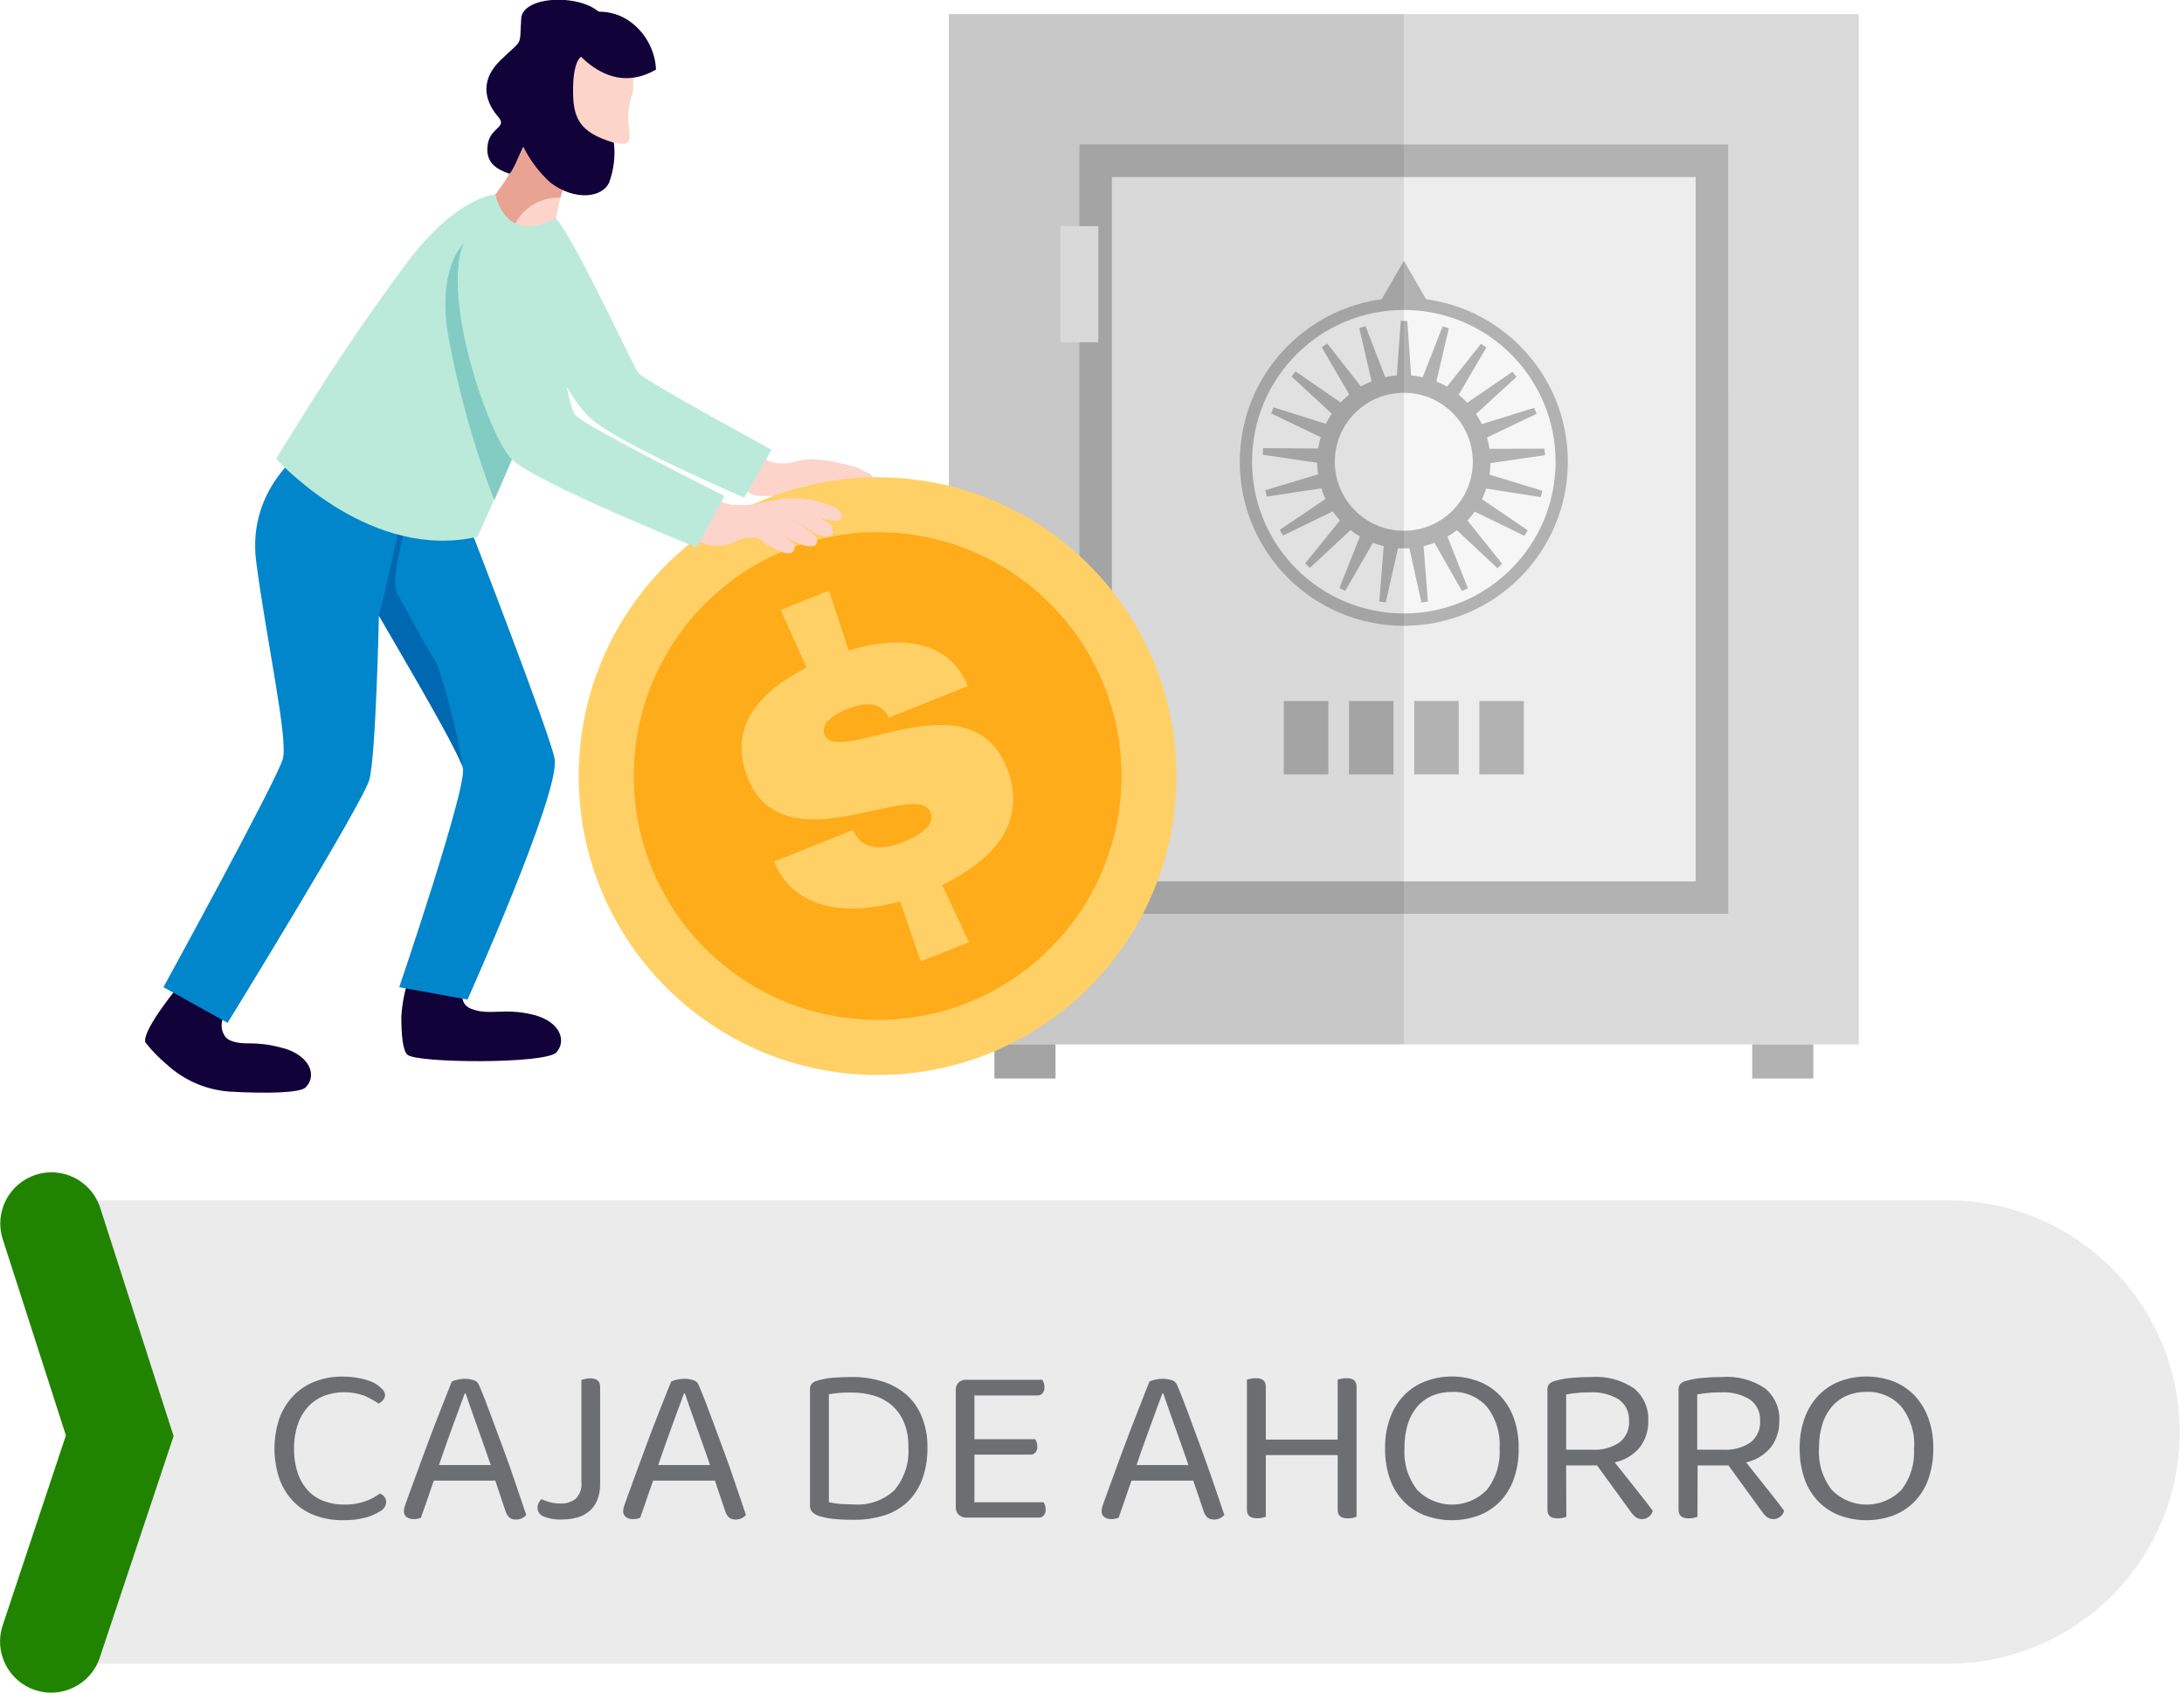
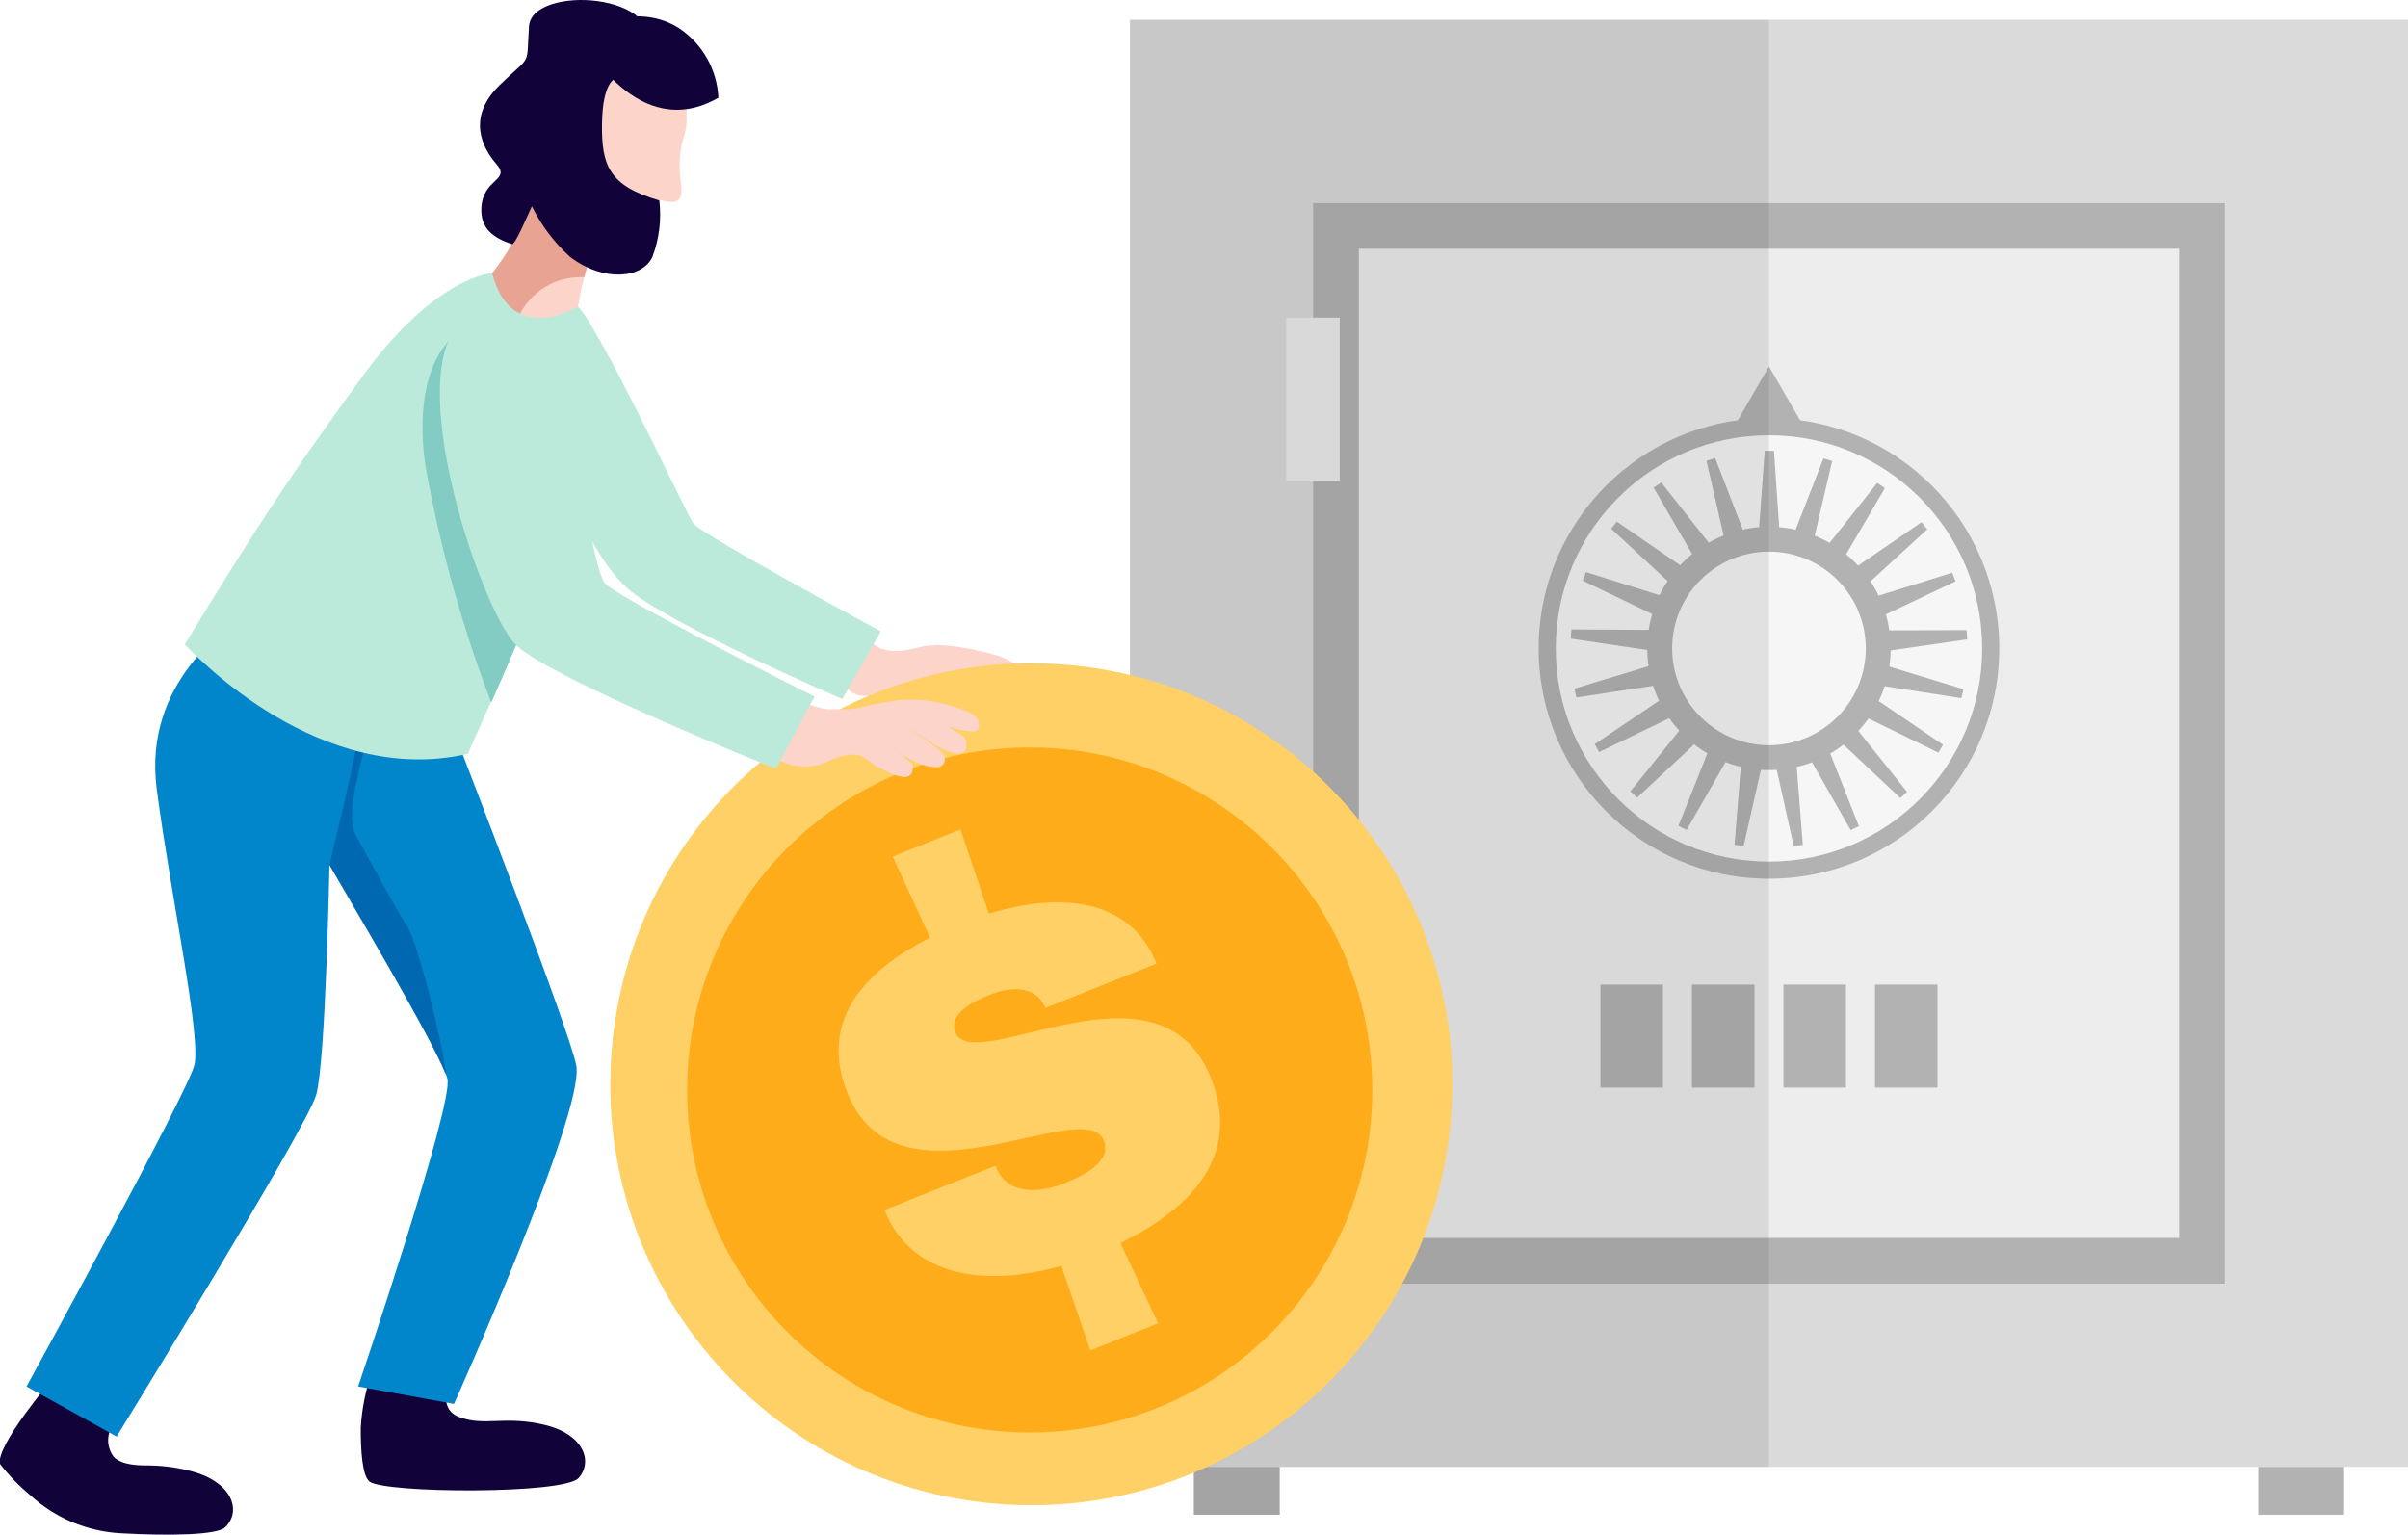
- <svg xmlns="http://www.w3.org/2000/svg" viewBox="0 0 260.17 201.65">
+ <svg xmlns="http://www.w3.org/2000/svg" viewBox="0 0 204.2 130.17">
  <defs>
-     <style>.cls-1{fill:none;}.cls-2{fill:#dadada;}.cls-3{fill:#ededed;}.cls-4{fill:#b2b2b2;}.cls-5{fill:#f6f6f6;}.cls-6{opacity:0.1;}.cls-7{clip-path:url(#clip-path);}.cls-8{fill:#1d1d1b;}.cls-9{fill:#fcd4ca;}.cls-10{fill:#bbeadb;}.cls-11{fill:#110239;}.cls-12{fill:#0186cb;}.cls-13{opacity:0.65;}.cls-14{clip-path:url(#clip-path-2);}.cls-15{fill:#0056a3;}.cls-16{fill:#e8a393;}.cls-17{fill:#ffd066;}.cls-18{fill:#feac1a;}.cls-19{fill:#83ccc3;}.cls-20{opacity:0.23;}.cls-21{clip-path:url(#clip-path-3);}.cls-22{fill:#a7a6a7;}.cls-23{fill:#218400;}.cls-24{fill:#6d6e71;}</style>
-     <clipPath id="clip-path">
-       <rect class="cls-1" x="113.04" y="1.68" width="54.19" height="126.8" />
-     </clipPath>
-     <clipPath id="clip-path-2">
-       <rect class="cls-1" x="45.17" y="60.69" width="9.86" height="30.47" />
-     </clipPath>
-     <clipPath id="clip-path-3">
-       <rect class="cls-1" x="8.16" y="143" width="252.01" height="55.18" />
-     </clipPath>
+     <style>.cls-1{fill:#dadada;}.cls-2{fill:#ededed;}.cls-3{fill:#b2b2b2;}.cls-4{fill:#f6f6f6;}.cls-5{fill:#1d1d1b;opacity:0.1;}.cls-6{fill:#fcd4ca;}.cls-7{fill:#bbeadb;}.cls-8{fill:#110239;}.cls-9{fill:#0186cb;}.cls-10{fill:#0056a3;opacity:0.65;}.cls-11{fill:#e8a393;}.cls-12{fill:#ffd066;}.cls-13{fill:#feac1a;}.cls-14{fill:#83ccc3;}</style>
  </defs>
  <g id="Capa_2" data-name="Capa 2">
-     <g id="Capa_1-2" data-name="Capa 1">
-       <rect class="cls-2" x="113.04" y="1.68" width="108.39" height="122.74" />
-       <rect class="cls-3" x="128.57" y="17.21" width="77.33" height="91.68" />
-       <path class="cls-3" d="M202,105H132.45V21.09H202Zm3.89-87.8H128.57v91.68H205.9Z" />
-       <rect class="cls-3" x="128.57" y="17.21" width="77.33" height="91.68" />
-       <path class="cls-4" d="M202,105H132.45V21.09H202Zm3.89-87.8H128.57v91.68H205.9Z" />
-       <rect class="cls-3" x="126.31" y="85.34" width="4.53" height="13.83" />
-       <rect class="cls-3" x="126.31" y="26.94" width="4.53" height="13.83" />
-       <path class="cls-4" d="M186.77,55a19.54,19.54,0,1,1-19.54-19.53A19.53,19.53,0,0,1,186.77,55" />
-       <path class="cls-5" d="M185.31,55a18.08,18.08,0,1,1-18.08-18.08A18.07,18.07,0,0,1,185.31,55" />
-       <polygon class="cls-4" points="166.87 38.23 167.65 38.24 168.2 46.19 168.95 46.3 171.85 38.88 172.59 39.11 170.78 46.87 171.46 47.2 176.42 40.96 177.06 41.4 173.03 48.28 173.59 48.8 180.17 44.29 180.65 44.9 174.78 50.29 175.16 50.95 182.77 48.58 183.05 49.3 175.85 52.73 176.02 53.47 183.99 53.45 184.05 54.22 176.16 55.37 176.1 56.13 183.72 58.46 183.55 59.22 175.67 57.99 175.39 58.69 181.99 63.17 181.6 63.84 174.44 60.34 173.96 60.94 178.94 67.16 178.38 67.69 172.56 62.23 171.93 62.66 174.86 70.08 174.16 70.41 170.21 63.48 169.48 63.71 170.1 71.66 169.33 71.77 167.6 63.99 166.84 63.98 165.08 71.76 164.31 71.65 164.95 63.7 164.23 63.47 160.25 70.39 159.56 70.05 162.51 62.64 161.88 62.21 156.05 67.65 155.48 67.12 160.49 60.91 160.01 60.32 152.84 63.79 152.45 63.12 159.06 58.66 158.79 57.96 150.9 59.16 150.73 58.4 158.36 56.1 158.31 55.34 150.42 54.17 150.48 53.39 158.46 53.44 158.63 52.7 151.43 49.25 151.72 48.53 159.32 50.92 159.71 50.26 153.85 44.85 154.34 44.25 160.9 48.77 161.46 48.26 157.45 41.36 158.1 40.92 163.03 47.19 163.72 46.86 161.93 39.09 162.67 38.86 165.54 46.3 166.29 46.19 166.87 38.23" />
-       <path class="cls-4" d="M177.55,55a10.32,10.32,0,1,1-10.32-10.31A10.32,10.32,0,0,1,177.55,55" />
-       <path class="cls-5" d="M175.45,55a8.22,8.22,0,1,1-8.22-8.21A8.21,8.21,0,0,1,175.45,55" />
-       <polygon class="cls-4" points="164.31 36.13 167.24 31.07 170.16 36.13 164.31 36.13" />
-       <rect class="cls-4" x="152.94" y="83.51" width="5.3" height="8.74" />
-       <rect class="cls-4" x="160.7" y="83.51" width="5.3" height="8.74" />
-       <rect class="cls-4" x="168.47" y="83.51" width="5.3" height="8.74" />
-       <rect class="cls-4" x="176.23" y="83.51" width="5.3" height="8.74" />
-       <rect class="cls-4" x="208.73" y="124.42" width="7.28" height="4.06" />
-       <rect class="cls-4" x="118.46" y="124.42" width="7.28" height="4.06" />
-       <g class="cls-6">
-         <g class="cls-7">
-           <polygon class="cls-8" points="167.23 1.68 113.04 1.68 113.04 124.42 118.46 124.42 118.46 128.48 125.74 128.48 125.74 124.42 167.23 124.42 167.23 1.68" />
-         </g>
-       </g>
-       <path class="cls-9" d="M91.87,55l.17.06a4.68,4.68,0,0,0,1.3.15c.86,0,1.66-.32,2.51-.44.29,0,.6-.05.9-.07a21.17,21.17,0,0,1,2.92.38c1,.23,1.15.25,2.15.53.47.12,1.15.56,1.61.72.7.26.9,1.23.39,1.24a.82.82,0,0,1-.71-.2,16.66,16.66,0,0,0-1.64-.73,5.52,5.52,0,0,1,1.64.73c.33.27.74.37.94.8.06.13.21.19.26.38a.59.59,0,0,1-.11.53.62.62,0,0,1-.68.09,6.6,6.6,0,0,1-1.55-.88,12.23,12.23,0,0,0-1.27-1,9.86,9.86,0,0,1,2,1.61,12.25,12.25,0,0,0,1,.78.74.74,0,0,1,0,1.21c-.44.27-1.2-.23-1.49-.5s-1-.76-1.37-1.14a4.88,4.88,0,0,0-.53-.49,8.72,8.72,0,0,0-1-.82,23.55,23.55,0,0,1,2.13,2c.28.34.68.84.4,1.25-.5.76-1.25.07-1.58-.23s-.94-.72-1.37-1.15a11.13,11.13,0,0,0-2.25-1.67c-.4-.24-.89-.13-1.31-.29.21.23.56.25.79.46a5.91,5.91,0,0,0,.86.69,1.86,1.86,0,0,1,.8,1c.11.42.16.87-.35,1-.75.15-1.33-.4-1.86-.83a4.12,4.12,0,0,0-2-1.13c-.31,0-.64,0-1,0a13.74,13.74,0,0,1-2.48,0,1.86,1.86,0,0,1-1.37-.92,6.37,6.37,0,0,1-.66-1.3c-.05-.16-.53-1.49-.67-1.44a25.68,25.68,0,0,0,2.73-1.48c.42-.19.59.2.8.46a2.67,2.67,0,0,0,.86.69" />
-       <path class="cls-10" d="M91.92,53.56l-3.27,5.73s-15-6.46-18.25-9.41S64,39.51,63,32.08c-.59-4.33,4.22-4.67,4.22-4.67,2.78,4.43,8.2,16.13,8.81,17s15.87,9.15,15.87,9.15" />
-       <path class="cls-11" d="M48.7,116.57a17.28,17.28,0,0,0-.89,4.53c0,2,.14,4.06.74,4.56,1.21,1,16.5,1.11,17.74-.3s.42-3.7-2.82-4.49c-3.47-.84-5.13.15-7.31-.68s-.49-3.92-.49-3.92Z" />
-       <path class="cls-11" d="M33.81,124.89A14.15,14.15,0,0,0,30,124.3c-.94,0-2.44,0-3.13-.75a2.28,2.28,0,0,1-.15-2.56c.05-.11.8-1.46.94-1.4l-6-2.61s-4.77,5.68-4.35,7.19a16.85,16.85,0,0,0,2.54,2.62,12.32,12.32,0,0,0,7.69,3.26c4.11.23,8.21.16,8.87-.51,1.33-1.33.64-3.66-2.54-4.65" />
-       <path class="cls-12" d="M37,53s-7.68,4.69-6.48,13.92,3.81,21.05,3.18,23.46S19.47,117.6,19.47,117.6l7.64,4.25S43.22,95.69,44,92.88s1.14-19.52,1.14-19.52,9.46,15.94,10,18.15-7.58,26.09-7.58,26.09l8.13,1.48s11-24.52,10.39-28.64c-.4-2.58-10-27.37-10-27.37Z" />
-       <g class="cls-13">
-         <g class="cls-14">
-           <path class="cls-15" d="M55,91.11c.22-.42-2.2-11-3.29-12.59-.74-1.1-3.51-6.19-4.36-7.77-1-1.94,1-7.45,1.29-9.68a5.9,5.9,0,0,1-.7-.38c-.74,4.35-2.78,12.66-2.78,12.66,1.64,3,8.79,14.86,9.84,17.78h0l0,0,0,0" />
-         </g>
-       </g>
-       <path class="cls-9" d="M62.58,17.06s-2.9,6.33-5.19,7.56a7.49,7.49,0,0,0,8.74,3.11S65.9,25.27,68,19.87c0,0-4-1.11-5.37-2.81" />
-       <path class="cls-16" d="M66.6,23.51l.16,0A36.82,36.82,0,0,1,68,19.87s-4-1.11-5.37-2.81c0,0-2.9,6.33-5.19,7.56a7.63,7.63,0,0,0,3.54,3,5.75,5.75,0,0,1,5.67-4.07" />
-       <path class="cls-9" d="M71.47,5s4.11,1.76,4,3.64.1,1.57-.21,2.8a8.5,8.5,0,0,0-.35,3.7c.22,1.54.17,2.28-1.43,1.89,0,0-.53-.27-.48.37s.24,4.42-3,4.56-8.14-4.76-7.88-6.82S63,8.35,65.22,6.1A5.6,5.6,0,0,1,71.47,5" />
-       <path class="cls-11" d="M66.77,3.54s4.57,8.68,11.38,4.75a7.51,7.51,0,0,0-3.29-5.86c-3.28-2.17-7.6-.53-8.09,1.11" />
-       <path class="cls-11" d="M73.13,17c-4.28-1.27-4.91-3.05-4.86-6.57s1.12-3.78,1.12-3.78c2.61-.88,2.7-2.16,2.7-2.16,1.93-5.19-9.77-5.85-10-2.29s.28,2.29-2.49,5-1.5,5.28-.27,6.69-1.14,1.19-1.27,3.7c-.1,1.78,1,2.54,2.58,3.09.28.1,1.26-2.31,1.7-3.2a14.59,14.59,0,0,0,3.22,4.27c2.85,2.18,6.16,1.85,7,0A10.21,10.21,0,0,0,73.13,17" />
-       <path class="cls-17" d="M140.14,92.45a35.6,35.6,0,1,1-35.59-35.59,35.59,35.59,0,0,1,35.59,35.59" />
-       <path class="cls-18" d="M133.6,92.45a29.05,29.05,0,1,1-29-29.05A29.05,29.05,0,0,1,133.6,92.45" />
-       <path class="cls-17" d="M101.09,77.5c5.83-1.81,11.94-1.42,14.2,4.23l-9.41,3.76c-.91-2.11-3.28-1.69-4.65-1.14-.87.34-3.66,1.46-3,3.19,1.54,3.87,17.29-7.09,21.67,3.84,2.62,6.57-1.54,11.07-7.66,14.05l3.19,6.81-5.75,2.3-2.45-7.17c-6.1,1.73-12.64,1.17-15-4.73l9.41-3.77.08.2c1.09,2.58,4.19,1.92,5.67,1.33s4.18-1.79,3.43-3.67c-1.61-4-17.49,6.59-21.73-4-2.44-6.11,1.35-10.35,7-13.2L93,72.66l5.75-2.3Z" />
-       <path class="cls-9" d="M85.43,59.58a4.11,4.11,0,0,0,.66.26,7,7,0,0,0,1.27.32c.38,0,.78,0,1.17,0A7.39,7.39,0,0,0,90.28,60a22.65,22.65,0,0,1,3.57-.65h.26a12,12,0,0,1,4.44.74c.67.25,1.78.56,1.69,1.49,0,.41-.36.47-.72.46a6.74,6.74,0,0,1-2-.47c-.72-.28-2.08-1-2.08-1a10.33,10.33,0,0,1,1.83.83c.36.24.61.37.89.56s.95.5,1,1,.08.75-.37.93-1.57-.27-2-.55-2.43-1.57-3.06-1.84a21.19,21.19,0,0,1,2.58,1.66,3.24,3.24,0,0,1,.92.85.68.68,0,0,1-.37,1.06,3,3,0,0,1-1.33-.18,8.58,8.58,0,0,1-2.13-1.09,8.45,8.45,0,0,0-1.88-1.2,7,7,0,0,1,1.46.89,12.13,12.13,0,0,1,1.6,1.3c.19.31.07,1.15-.63,1.13a3.19,3.19,0,0,1-1.13-.29c-.41-.2-.83-.4-1.23-.61-.7-.38-1.07-1-1.92-1a4.41,4.41,0,0,0-1.82.39,6.31,6.31,0,0,1-1.18.47L86,65a4.51,4.51,0,0,1-3.69-1.17,11.17,11.17,0,0,1-.78-.92c-.2-.21-.91-.68-.92-1s.6-.77.75-.92a12.32,12.32,0,0,0,.85-1.06,6.48,6.48,0,0,1,1.08-1.2c.2-.15.18-.15.43-.05s.36.13.53.21c.41.19.76.49,1.17.71" />
-       <path class="cls-10" d="M66.25,26S60.63,29.47,59,23.15c0,0-4.77.25-10.89,8.63S39.26,44.33,32.89,54.65c.93,1,11.53,12.16,24,9.29,0,0,1.24-2.74,1.79-4,2.35-5.52,8.68-20.6,9.4-25.07,1-6.22-1.87-8.85-1.87-8.85" />
-       <path class="cls-19" d="M62.52,42.65c.58-2.88-1.12-18.25-6.39-14.47-3,2.14-3.6,7.3-2.69,12.07A110.87,110.87,0,0,0,58.88,59.6C60.11,56.82,62.2,52,64,47.27a4.76,4.76,0,0,1-1.51-4.62" />
-       <path class="cls-10" d="M86.29,59.08,83,65.21S64.12,57.65,61,54.75,50.24,28.94,57.67,26.53,67,48,68.57,49.5s17.72,9.58,17.72,9.58" />
-       <g class="cls-20">
-         <g class="cls-21">
-           <path class="cls-22" d="M232.58,198.19H8.16V143H232.58a27.6,27.6,0,0,1,0,55.19" />
-         </g>
-       </g>
-       <path class="cls-23" d="M20.68,171.08l-8.8,26.4A6.09,6.09,0,0,1,.32,193.62L7.85,171,.29,147.51a6.1,6.1,0,0,1,11.61-3.74Z" />
-       <path class="cls-24" d="M45.87,166.15a.93.93,0,0,1-.24.64,1.49,1.49,0,0,1-.53.41,11.7,11.7,0,0,0-1.67-.92,7,7,0,0,0-4.83,0,5.22,5.22,0,0,0-1.87,1.27,5.86,5.86,0,0,0-1.25,2.11,8.68,8.68,0,0,0-.45,2.91,8.84,8.84,0,0,0,.44,2.92,5.84,5.84,0,0,0,1.22,2.08,4.93,4.93,0,0,0,1.88,1.25,6.79,6.79,0,0,0,2.44.42,7.23,7.23,0,0,0,2.49-.39,6.76,6.76,0,0,0,1.76-.93,1.35,1.35,0,0,1,.53.39A1,1,0,0,1,46,179a1.29,1.29,0,0,1-.66,1,6.49,6.49,0,0,1-1.72.77,10,10,0,0,1-2.8.33,9.24,9.24,0,0,1-3.21-.54,6.9,6.9,0,0,1-2.57-1.6,7.62,7.62,0,0,1-1.71-2.66,11.3,11.3,0,0,1,0-7.47,7.77,7.77,0,0,1,1.74-2.68,7.11,7.11,0,0,1,2.57-1.62,8.83,8.83,0,0,1,3.08-.54,10.37,10.37,0,0,1,2.08.19,7.41,7.41,0,0,1,1.62.49,3.57,3.57,0,0,1,1,.71A1.16,1.16,0,0,1,45.87,166.15Z" />
-       <path class="cls-24" d="M59,176.38H51.68c-.12.36-.26.75-.41,1.17s-.28.84-.42,1.25-.27.78-.4,1.13-.23.64-.3.88a2.31,2.31,0,0,1-.91.16,1.4,1.4,0,0,1-.78-.23.82.82,0,0,1-.34-.74,1.74,1.74,0,0,1,.08-.5l.19-.56c.28-.75.63-1.72,1.06-2.91s.89-2.45,1.4-3.8,1-2.69,1.53-4l1.44-3.65a3,3,0,0,1,.66-.22,4,4,0,0,1,.91-.11,3.66,3.66,0,0,1,1,.16.93.93,0,0,1,.65.54c.44,1,.91,2.24,1.41,3.58s1,2.72,1.53,4.12,1,2.78,1.46,4.14.89,2.59,1.25,3.69a1.69,1.69,0,0,1-.52.39,1.51,1.51,0,0,1-.68.15,1.23,1.23,0,0,1-.8-.23,1.78,1.78,0,0,1-.47-.77ZM55.36,166c-.2.54-.43,1.15-.68,1.85s-.53,1.41-.8,2.17-.55,1.52-.82,2.3-.53,1.51-.77,2.21h6.17c-.27-.81-.56-1.62-.85-2.44l-.84-2.37c-.26-.75-.51-1.45-.74-2.09s-.41-1.18-.56-1.63Z" />
-       <path class="cls-24" d="M69.7,164.27a2.32,2.32,0,0,1,.59-.07c.8,0,1.2.34,1.2,1v11.56a5.1,5.1,0,0,1-.36,2,3.39,3.39,0,0,1-1,1.32,3.73,3.73,0,0,1-1.42.71,6.27,6.27,0,0,1-1.69.22,5.39,5.39,0,0,1-2.28-.36,1.11,1.11,0,0,1-.71-1,1.21,1.21,0,0,1,.16-.65,1.89,1.89,0,0,1,.31-.41,6.39,6.39,0,0,0,1,.36,4.84,4.84,0,0,0,1.21.16,2.79,2.79,0,0,0,1.89-.58,2.5,2.5,0,0,0,.66-2V164.39A3.75,3.75,0,0,1,69.7,164.27Z" />
-       <path class="cls-24" d="M85.16,176.38H77.81l-.42,1.17c-.14.43-.28.84-.42,1.24s-.27.79-.4,1.14-.23.64-.3.88a2.31,2.31,0,0,1-.91.16,1.4,1.4,0,0,1-.78-.23.82.82,0,0,1-.34-.74,1.74,1.74,0,0,1,.08-.5l.19-.56c.28-.75.63-1.72,1.06-2.91s.9-2.45,1.4-3.8,1-2.69,1.53-4,1-2.58,1.45-3.65a2.68,2.68,0,0,1,.65-.22,4,4,0,0,1,.91-.11,3.45,3.45,0,0,1,1.06.16.94.94,0,0,1,.64.54c.44,1,.91,2.24,1.41,3.58s1,2.71,1.53,4.12,1,2.78,1.46,4.14.89,2.59,1.25,3.69a1.69,1.69,0,0,1-.52.39,1.51,1.51,0,0,1-.68.15,1.23,1.23,0,0,1-.8-.23,1.78,1.78,0,0,1-.47-.77ZM81.48,166c-.2.54-.43,1.15-.68,1.85s-.53,1.41-.8,2.17-.55,1.52-.82,2.29-.53,1.52-.77,2.22h6.17c-.27-.81-.56-1.63-.85-2.44l-.84-2.37c-.26-.75-.51-1.45-.74-2.09s-.41-1.18-.56-1.63Z" />
-       <path class="cls-24" d="M110.48,172.35a10.92,10.92,0,0,1-.61,3.85,7.28,7.28,0,0,1-1.76,2.72,7.15,7.15,0,0,1-2.76,1.6,11.67,11.67,0,0,1-3.62.53c-.59,0-1.24,0-2-.07a9.32,9.32,0,0,1-2.09-.36c-.77-.24-1.15-.65-1.15-1.24V165.5a.89.89,0,0,1,.22-.66,1.41,1.41,0,0,1,.68-.37,8.31,8.31,0,0,1,1.92-.35c.72-.05,1.43-.08,2.14-.08a11.83,11.83,0,0,1,3.67.53,7.9,7.9,0,0,1,2.84,1.56,7,7,0,0,1,1.83,2.59A9.26,9.26,0,0,1,110.48,172.35Zm-2.27,0a7.3,7.3,0,0,0-.54-2.95,5.48,5.48,0,0,0-1.45-2,5.91,5.91,0,0,0-2.14-1.15,9.27,9.27,0,0,0-2.62-.36c-.59,0-1.1,0-1.53.05a10.09,10.09,0,0,0-1.19.16v12.85a8.67,8.67,0,0,0,1.41.22c.51,0,1,.05,1.55.05a6.4,6.4,0,0,0,4.87-1.72A7.24,7.24,0,0,0,108.21,172.35Z" />
-       <path class="cls-24" d="M114.19,180.43a1.18,1.18,0,0,1-.33-.87v-14a1.15,1.15,0,0,1,.33-.86,1.18,1.18,0,0,1,.88-.33h9.1a2.19,2.19,0,0,1,.17.37,1.59,1.59,0,0,1,.08.5,1.12,1.12,0,0,1-.22.73.75.75,0,0,1-.63.27h-7.49v5.21h7.24a2,2,0,0,1,.17.36,1.64,1.64,0,0,1,.08.5,1.05,1.05,0,0,1-.22.72.77.77,0,0,1-.63.26h-6.64v5.67h8.23a1.63,1.63,0,0,1,.17.35,1.52,1.52,0,0,1,.08.51,1,1,0,0,1-.22.71.77.77,0,0,1-.63.26h-8.64A1.22,1.22,0,0,1,114.19,180.43Z" />
-       <path class="cls-24" d="M142.15,176.38h-7.36c-.13.36-.26.75-.41,1.17s-.29.84-.42,1.24-.27.79-.4,1.14-.23.64-.3.87a2.31,2.31,0,0,1-.91.17,1.4,1.4,0,0,1-.78-.23.83.83,0,0,1-.34-.74,1.45,1.45,0,0,1,.08-.5c.05-.18.12-.36.19-.56l1.06-2.91c.43-1.19.89-2.46,1.4-3.8s1-2.69,1.53-4,1-2.58,1.44-3.66a3.7,3.7,0,0,1,.66-.21,3.84,3.84,0,0,1,.91-.11,3.39,3.39,0,0,1,1.05.16.93.93,0,0,1,.65.54c.44,1,.91,2.24,1.41,3.58s1,2.71,1.52,4.12,1,2.78,1.47,4.14.88,2.59,1.25,3.69a1.82,1.82,0,0,1-.52.39,1.52,1.52,0,0,1-.69.15,1.22,1.22,0,0,1-.79-.23,1.75,1.75,0,0,1-.47-.77ZM138.47,166l-.69,1.85c-.25.69-.52,1.41-.79,2.17s-.55,1.52-.83,2.29-.53,1.52-.76,2.22h6.17c-.27-.81-.56-1.63-.85-2.45l-.84-2.36c-.26-.75-.51-1.45-.74-2.09s-.41-1.18-.56-1.63Z" />
-       <path class="cls-24" d="M161.16,180.82a2.77,2.77,0,0,1-.6.06c-.81,0-1.21-.33-1.21-1v-6.54h-8.56v7.35l-.44.12a2.77,2.77,0,0,1-.6.06c-.81,0-1.21-.33-1.21-1v-15.5a2.26,2.26,0,0,1,.42-.12,2.51,2.51,0,0,1,.62-.07c.81,0,1.21.33,1.21,1v6.32h8.56v-7.13a2.26,2.26,0,0,1,.42-.12,2.51,2.51,0,0,1,.62-.07c.81,0,1.21.33,1.21,1v15.5Z" />
-       <path class="cls-24" d="M180.91,172.54a10.54,10.54,0,0,1-.6,3.71,7.41,7.41,0,0,1-1.67,2.68,7.22,7.22,0,0,1-2.53,1.62,9.32,9.32,0,0,1-6.31,0,7.09,7.09,0,0,1-2.52-1.62,7.34,7.34,0,0,1-1.68-2.68,10.54,10.54,0,0,1-.6-3.71,10.28,10.28,0,0,1,.62-3.7,7.58,7.58,0,0,1,1.69-2.67,7,7,0,0,1,2.52-1.63,9,9,0,0,1,6.26,0,7.07,7.07,0,0,1,2.52,1.63,7.72,7.72,0,0,1,1.69,2.67A10.25,10.25,0,0,1,180.91,172.54Zm-2.27,0a7.24,7.24,0,0,0-1.55-5,5.29,5.29,0,0,0-4.13-1.72,5.8,5.8,0,0,0-2.33.44,4.92,4.92,0,0,0-1.79,1.3,5.91,5.91,0,0,0-1.14,2.09,9.56,9.56,0,0,0-.39,2.86,7.26,7.26,0,0,0,1.53,5,5.79,5.79,0,0,0,8.26,0A7.22,7.22,0,0,0,178.64,172.54Z" />
-       <path class="cls-24" d="M186.59,180.7l-.43.12a2.93,2.93,0,0,1-.61.06c-.8,0-1.21-.33-1.21-1V165.52a.94.94,0,0,1,.22-.66,1.49,1.49,0,0,1,.69-.36,9.85,9.85,0,0,1,2-.36c.78-.07,1.53-.1,2.27-.1a8.09,8.09,0,0,1,5.14,1.36,4.71,4.71,0,0,1,1.69,3.87,5,5,0,0,1-1,3.14,5.31,5.31,0,0,1-3,1.8l1.38,1.73c.45.58.89,1.12,1.3,1.64s.78,1,1.1,1.39l.75,1a1.19,1.19,0,0,1-.48.73,1.28,1.28,0,0,1-.75.27,1.25,1.25,0,0,1-.77-.22,3,3,0,0,1-.63-.67l-4-5.51h-3.68Zm3.13-8a5.19,5.19,0,0,0,3.19-.86,3,3,0,0,0,1.15-2.57,2.93,2.93,0,0,0-1.21-2.55,6,6,0,0,0-3.46-.85c-.49,0-1,0-1.49.07a10.48,10.48,0,0,0-1.33.18v6.58Z" />
-       <path class="cls-24" d="M202.21,180.7l-.44.12a2.93,2.93,0,0,1-.61.06c-.8,0-1.2-.33-1.2-1V165.52a.89.89,0,0,1,.22-.66,1.4,1.4,0,0,1,.68-.36,10,10,0,0,1,2-.36c.78-.07,1.53-.1,2.27-.1a8.07,8.07,0,0,1,5.14,1.36,4.68,4.68,0,0,1,1.69,3.87,5.08,5.08,0,0,1-1,3.14,5.34,5.34,0,0,1-2.95,1.8c.45.58.91,1.16,1.37,1.73s.89,1.12,1.3,1.64.78,1,1.1,1.39l.75,1a1.22,1.22,0,0,1-.48.73,1.3,1.3,0,0,1-1.52.05,3,3,0,0,1-.63-.67l-4-5.51h-3.67Zm3.12-8a5.19,5.19,0,0,0,3.19-.86,3,3,0,0,0,1.15-2.57,2.91,2.91,0,0,0-1.21-2.55,6,6,0,0,0-3.46-.85c-.49,0-1,0-1.49.07a10.74,10.74,0,0,0-1.33.18v6.58Z" />
-       <path class="cls-24" d="M230.3,172.54a10.58,10.58,0,0,1-.6,3.71,7.38,7.38,0,0,1-1.68,2.68,7.09,7.09,0,0,1-2.52,1.62,9.32,9.32,0,0,1-6.31,0,7.09,7.09,0,0,1-2.52-1.62,7.38,7.38,0,0,1-1.68-2.68,10.58,10.58,0,0,1-.6-3.71,10,10,0,0,1,.62-3.7,7.7,7.7,0,0,1,1.68-2.67,7.13,7.13,0,0,1,2.53-1.64,9.15,9.15,0,0,1,6.25,0,7.13,7.13,0,0,1,2.53,1.64,7.7,7.7,0,0,1,1.68,2.67A10,10,0,0,1,230.3,172.54Zm-2.28,0a7.17,7.17,0,0,0-1.55-5,5.28,5.28,0,0,0-4.13-1.73,5.83,5.83,0,0,0-2.33.45,4.88,4.88,0,0,0-1.78,1.3,5.91,5.91,0,0,0-1.14,2.09,9.54,9.54,0,0,0-.4,2.86,7.27,7.27,0,0,0,1.54,5,5.79,5.79,0,0,0,8.26,0A7.26,7.26,0,0,0,228,172.54Z" />
+     <g id="Layer_4" data-name="Layer 4">
+       <rect class="cls-1" x="95.82" y="1.68" width="108.38" height="122.74" />
+       <rect class="cls-2" x="111.35" y="17.21" width="77.33" height="91.68" />
+       <path class="cls-2" d="M184.79,21.1V105H115.23V21.1Zm3.88-3.89H111.35v91.68h77.32V17.21Z" />
+       <rect class="cls-2" x="111.35" y="17.21" width="77.33" height="91.68" />
+       <path class="cls-3" d="M184.79,21.1V105H115.23V21.1Zm3.88-3.89H111.35v91.68h77.32V17.21Z" />
+       <rect class="cls-2" x="109.08" y="85.34" width="4.53" height="13.83" />
+       <rect class="cls-2" x="109.08" y="26.94" width="4.53" height="13.83" />
+       <circle class="cls-3" cx="150.01" cy="55" r="19.53" />
+       <circle class="cls-4" cx="150.01" cy="55" r="18.08" />
+       <polygon class="cls-3" points="149.65 38.23 150.43 38.24 150.98 46.19 151.73 46.31 154.63 38.88 155.37 39.11 153.55 46.87 154.24 47.2 159.19 40.96 159.84 41.4 155.81 48.28 156.37 48.8 162.95 44.29 163.43 44.9 157.55 50.29 157.93 50.95 165.55 48.58 165.83 49.31 158.63 52.73 158.79 53.47 166.77 53.45 166.82 54.23 158.93 55.37 158.88 56.13 166.5 58.46 166.33 59.22 158.45 57.99 158.17 58.69 164.77 63.17 164.38 63.84 157.21 60.34 156.74 60.94 161.72 67.16 161.15 67.69 155.34 62.23 154.71 62.66 157.64 70.08 156.94 70.41 152.99 63.48 152.26 63.71 152.88 71.66 152.11 71.77 150.38 63.99 149.62 63.99 147.86 71.76 147.09 71.65 147.73 63.7 147 63.47 143.03 70.39 142.33 70.05 145.29 62.64 144.66 62.21 138.83 67.65 138.26 67.12 143.26 60.91 142.79 60.32 135.61 63.79 135.23 63.12 141.84 58.66 141.56 57.96 133.68 59.16 133.51 58.41 141.14 56.1 141.09 55.34 133.2 54.17 133.26 53.39 141.23 53.44 141.4 52.7 134.21 49.25 134.5 48.53 142.1 50.92 142.48 50.27 136.63 44.85 137.11 44.25 143.68 48.77 144.23 48.26 140.23 41.36 140.88 40.93 145.81 47.19 146.5 46.86 144.71 39.09 145.45 38.86 148.32 46.3 149.07 46.19 149.65 38.23" />
+       <circle class="cls-3" cx="150.01" cy="55" r="10.32" />
+       <circle class="cls-4" cx="150.01" cy="55" r="8.21" />
+       <polygon class="cls-3" points="147.09 36.13 150.01 31.08 152.93 36.13 147.09 36.13" />
+       <rect class="cls-3" x="135.72" y="83.51" width="5.3" height="8.74" />
+       <rect class="cls-3" x="143.48" y="83.51" width="5.3" height="8.74" />
+       <rect class="cls-3" x="151.24" y="83.51" width="5.3" height="8.74" />
+       <rect class="cls-3" x="159" y="83.51" width="5.3" height="8.74" />
+       <rect class="cls-3" x="191.5" y="124.42" width="7.28" height="4.06" />
+       <rect class="cls-3" x="101.24" y="124.42" width="7.28" height="4.06" />
+       <polygon class="cls-5" points="150.01 1.68 95.82 1.68 95.82 124.42 101.24 124.42 101.24 128.48 108.52 128.48 108.52 124.42 150.01 124.42 150.01 1.68" />
+       <path class="cls-6" d="M74.65,55l.16.06a4.75,4.75,0,0,0,1.31.15c.85,0,1.66-.32,2.51-.44.29,0,.6-.05.9-.07a21.38,21.38,0,0,1,2.92.38c1,.23,1.14.25,2.15.53.47.12,1.14.56,1.61.72.7.26.9,1.23.39,1.24a.82.82,0,0,1-.71-.2,17.79,17.79,0,0,0-1.64-.73,5.63,5.63,0,0,1,1.64.73c.33.27.74.37.93.8.07.13.22.19.26.38a.56.56,0,0,1-.1.53.62.62,0,0,1-.68.09,6.4,6.4,0,0,1-1.55-.88,12.23,12.23,0,0,0-1.27-1,9.8,9.8,0,0,1,2,1.61c.24.21.72.6,1,.78a.74.74,0,0,1,0,1.21c-.44.27-1.2-.23-1.5-.5s-1-.76-1.36-1.14a6,6,0,0,0-.53-.49,10.13,10.13,0,0,0-1-.83,23.82,23.82,0,0,1,2.14,2c.28.34.68.84.4,1.25-.5.76-1.25.07-1.58-.23s-.94-.72-1.38-1.15a10.8,10.8,0,0,0-2.24-1.67c-.4-.24-.89-.13-1.32-.29.21.23.57.25.79.46a7.22,7.22,0,0,0,.86.69,1.83,1.83,0,0,1,.81,1c.11.42.16.87-.36,1-.74.15-1.33-.4-1.86-.83a4.07,4.07,0,0,0-2-1.13c-.3,0-.64,0-1,0A13.7,13.7,0,0,1,73,59a1.89,1.89,0,0,1-1.38-.92,6.32,6.32,0,0,1-.65-1.3c-.05-.16-.53-1.49-.67-1.44A24.6,24.6,0,0,0,73,53.89c.43-.19.59.2.81.46A2.67,2.67,0,0,0,74.65,55Z" />
+       <path class="cls-7" d="M74.7,53.56l-3.27,5.73s-15-6.46-18.25-9.41-6.37-10.37-7.38-17.8C45.21,27.75,50,27.41,50,27.41c2.78,4.43,8.2,16.13,8.8,17S74.7,53.56,74.7,53.56Z" />
+       <path class="cls-8" d="M31.47,116.57a17.46,17.46,0,0,0-.88,4.53c0,2,.13,4.06.74,4.56,1.21,1,16.5,1.11,17.74-.3s.41-3.7-2.82-4.49c-3.48-.84-5.13.15-7.32-.68s-.48-3.92-.48-3.92Z" />
+       <path class="cls-8" d="M16.59,124.89a14.56,14.56,0,0,0-3.82-.59c-.94,0-2.44,0-3.13-.74A2.3,2.3,0,0,1,9.49,121c0-.11.79-1.46.93-1.4l-6-2.61S-.39,122.66,0,124.17a16.59,16.59,0,0,0,2.53,2.62,12.35,12.35,0,0,0,7.7,3.26c4.1.23,8.21.16,8.87-.51C20.46,128.21,19.77,125.88,16.59,124.89Z" />
+       <path class="cls-9" d="M19.77,53s-7.69,4.69-6.48,13.92,3.81,21.05,3.18,23.46S2.25,117.6,2.25,117.6l7.64,4.25S26,95.69,26.81,92.88s1.13-19.52,1.13-19.52,9.47,15.94,10,18.15-7.57,26.09-7.57,26.09l8.13,1.48s11-24.53,10.38-28.64c-.39-2.58-10-27.37-10-27.37Z" />
+       <path class="cls-10" d="M37.79,91.11c.21-.42-2.2-11-3.29-12.59-.74-1.1-3.51-6.19-4.37-7.77-1-1.94,1-7.45,1.29-9.68a4.64,4.64,0,0,1-.69-.38C30,65,27.94,73.35,27.94,73.35c1.65,3,8.8,14.86,9.85,17.78h0s0,0,0,0Z" />
+       <path class="cls-6" d="M45.36,17.06s-2.9,6.33-5.19,7.57a7.49,7.49,0,0,0,8.74,3.1s-.23-2.46,1.82-7.86C50.73,19.87,46.74,18.76,45.36,17.06Z" />
+       <path class="cls-11" d="M49.38,23.51l.16,0a37.68,37.68,0,0,1,1.19-3.66s-4-1.11-5.37-2.81c0,0-2.9,6.33-5.19,7.57a7.65,7.65,0,0,0,3.53,2.95A5.79,5.79,0,0,1,49.38,23.51Z" />
+       <path class="cls-6" d="M54.25,5s4.1,1.76,4,3.64.1,1.57-.21,2.8a8.35,8.35,0,0,0-.35,3.7c.22,1.54.16,2.28-1.44,1.89,0,0-.52-.27-.47.37s.24,4.42-3,4.56-8.14-4.76-7.88-6.82S45.76,8.35,48,6.1A5.6,5.6,0,0,1,54.25,5Z" />
+       <path class="cls-8" d="M49.54,3.54s4.58,8.68,11.38,4.75a7.52,7.52,0,0,0-3.28-5.86C54.35.26,50,1.9,49.54,3.54Z" />
+       <path class="cls-8" d="M55.91,17C51.62,15.76,51,14,51.05,10.47s1.12-3.79,1.12-3.79c2.61-.88,2.69-2.16,2.69-2.16,1.94-5.19-9.76-5.85-10-2.29s.28,2.29-2.5,5-1.49,5.28-.26,6.69-1.14,1.19-1.28,3.7c-.09,1.78,1,2.54,2.58,3.09.28.1,1.27-2.31,1.71-3.2a14.41,14.41,0,0,0,3.22,4.27c2.85,2.18,6.16,1.85,7,0A10.21,10.21,0,0,0,55.91,17Z" />
+       <circle class="cls-12" cx="87.32" cy="92.45" r="35.59" transform="matrix(0.08, -1, 1, 0.08, -11.98, 171.89)" />
+       <circle class="cls-13" cx="87.32" cy="92.45" r="29.05" />
+       <path class="cls-12" d="M83.86,77.5c5.83-1.81,12-1.42,14.21,4.23l-9.41,3.76c-.91-2.11-3.28-1.69-4.66-1.14-.86.34-3.66,1.46-3,3.19,1.55,3.87,17.29-7.09,21.67,3.84,2.63,6.57-1.53,11.07-7.66,14.05l3.2,6.81-5.75,2.3L90,107.37c-6.09,1.74-12.63,1.17-15-4.74l9.42-3.76.08.2c1.09,2.58,4.19,1.92,5.67,1.33s4.18-1.79,3.42-3.67c-1.6-4-17.49,6.59-21.72-4-2.45-6.11,1.35-10.35,7-13.2l-3.17-6.88,5.75-2.3Z" />
+       <path class="cls-6" d="M68.21,59.58a3.49,3.49,0,0,0,.66.26,6.75,6.75,0,0,0,1.27.32c.37,0,.78,0,1.16,0A7.3,7.3,0,0,0,73.05,60a22.86,22.86,0,0,1,3.57-.65h.27a12,12,0,0,1,4.44.74c.67.25,1.78.56,1.69,1.49,0,.41-.36.47-.72.46a6.74,6.74,0,0,1-2-.47c-.72-.28-2.08-1-2.08-1a10.66,10.66,0,0,1,1.83.83c.35.24.61.37.88.56s1,.5,1,1,.08.75-.38.93-1.56-.27-2-.55-2.44-1.57-3.06-1.84a21.19,21.19,0,0,1,2.58,1.66A3.24,3.24,0,0,1,80,64a.68.68,0,0,1-.37,1.06,3,3,0,0,1-1.33-.18,8.58,8.58,0,0,1-2.13-1.09,8.68,8.68,0,0,0-1.88-1.2,6.63,6.63,0,0,1,1.45.89,12.13,12.13,0,0,1,1.6,1.3c.19.31.08,1.15-.62,1.13a3.19,3.19,0,0,1-1.13-.29c-.41-.2-.83-.4-1.23-.61-.7-.38-1.08-1-1.92-1a4.38,4.38,0,0,0-1.82.39,6.6,6.6,0,0,1-1.18.47l-.63.1a4.53,4.53,0,0,1-3.7-1.17c-.3-.28-.5-.62-.78-.92s-.9-.68-.91-1,.59-.78.75-.93c.32-.33.56-.7.85-1.06a6.48,6.48,0,0,1,1.08-1.2c.19-.15.18-.15.43-.05s.35.13.52.21C67.45,59.06,67.8,59.36,68.21,59.58Z" />
+       <path class="cls-7" d="M49,26s-5.63,3.48-7.27-2.84c0,0-4.76.25-10.89,8.63S22,44.33,15.67,54.65c.93,1,11.52,12.16,24,9.29,0,0,1.23-2.74,1.78-4,2.36-5.52,8.69-20.6,9.41-25.07C51.9,28.62,49,26,49,26Z" />
+       <path class="cls-14" d="M45.3,42.65c.58-2.88-1.12-18.25-6.4-14.47-3,2.14-3.59,7.3-2.69,12.07A111,111,0,0,0,41.66,59.6C42.88,56.82,45,52,46.81,47.27A4.71,4.71,0,0,1,45.3,42.65Z" />
+       <path class="cls-7" d="M69.07,59.08,65.8,65.21s-18.91-7.56-22-10.46S33,28.94,40.44,26.53s9.29,21.5,10.91,23S69.07,59.08,69.07,59.08Z" />
    </g>
  </g>
</svg>
